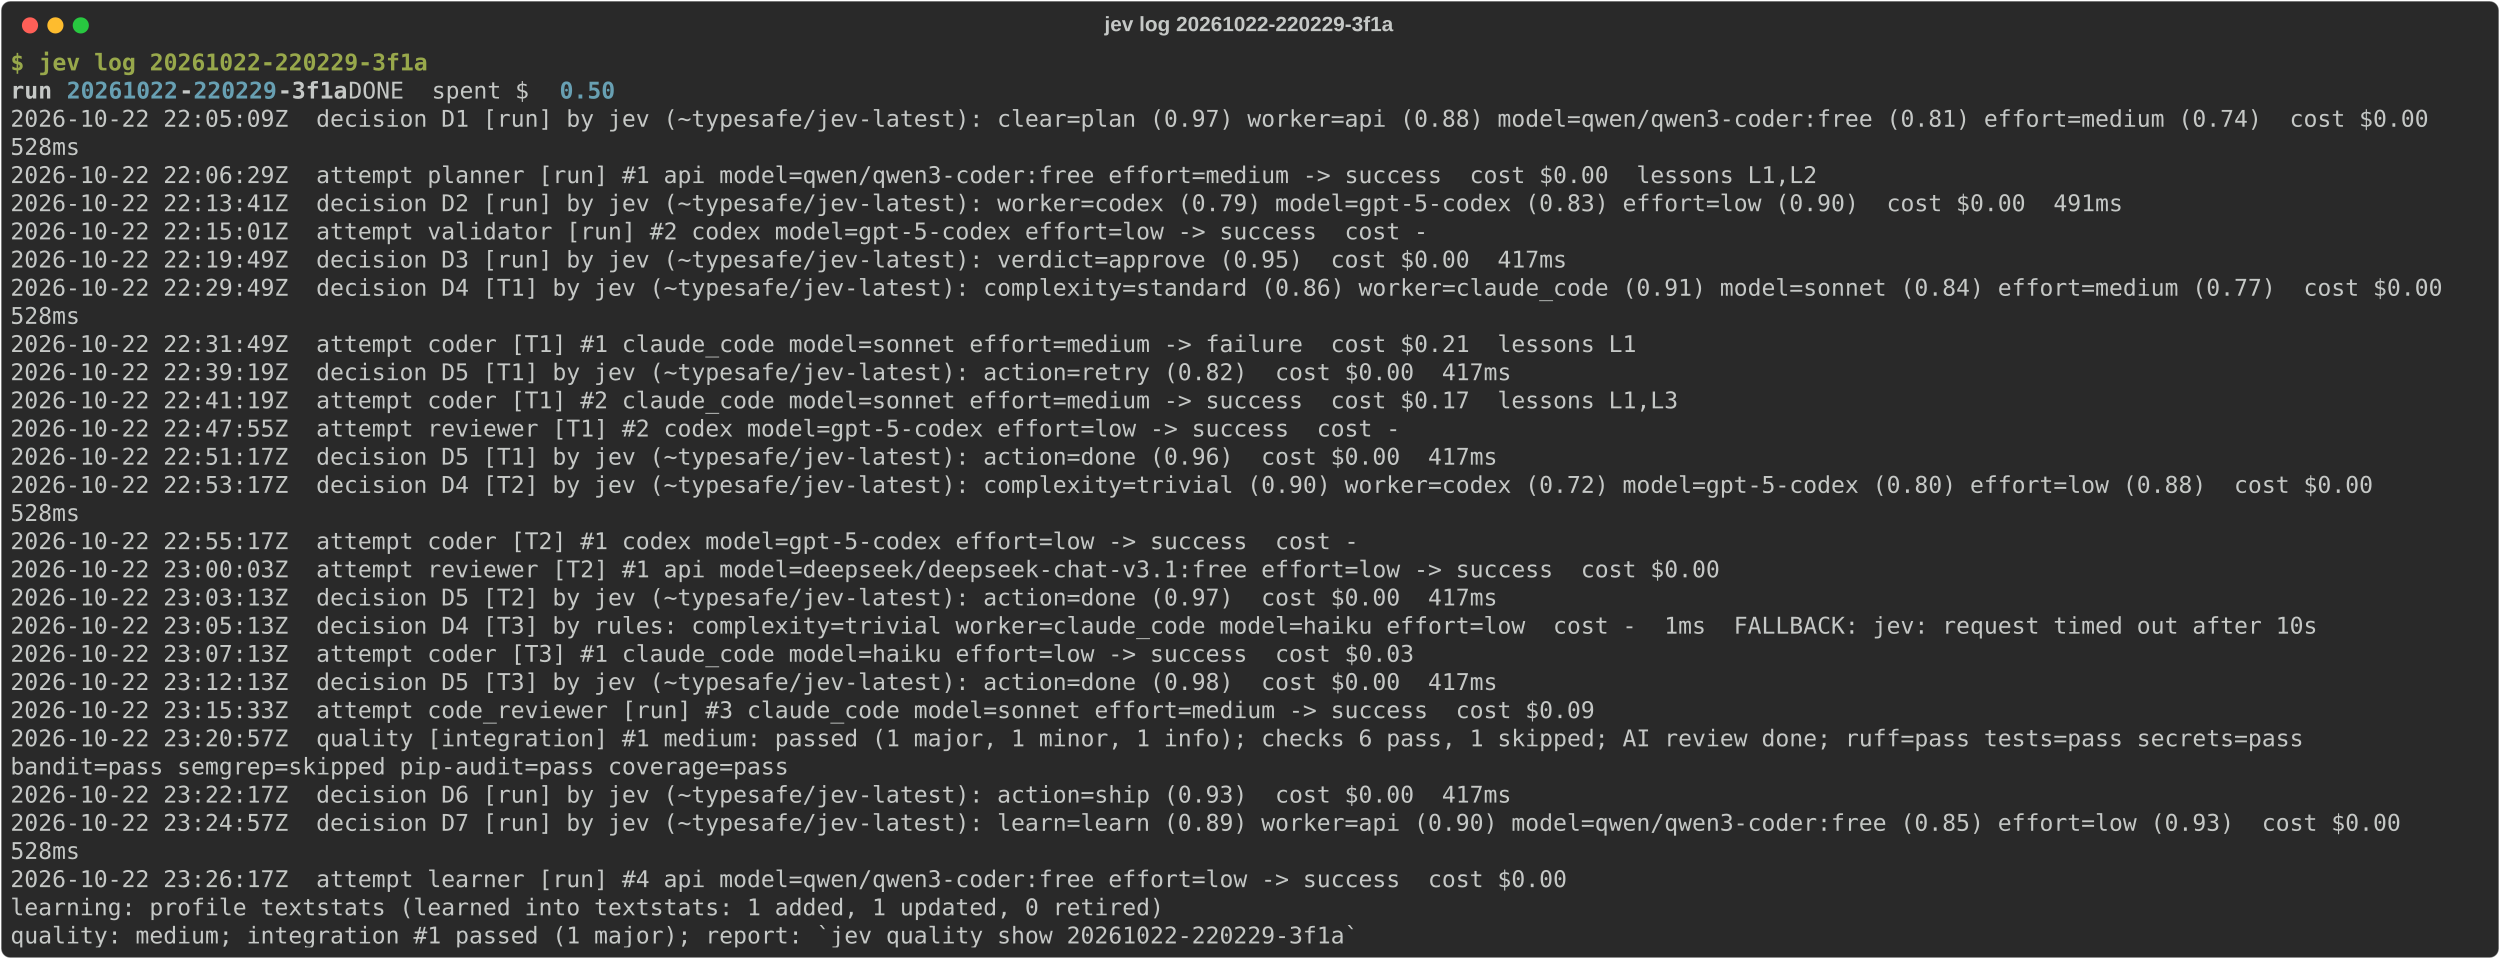
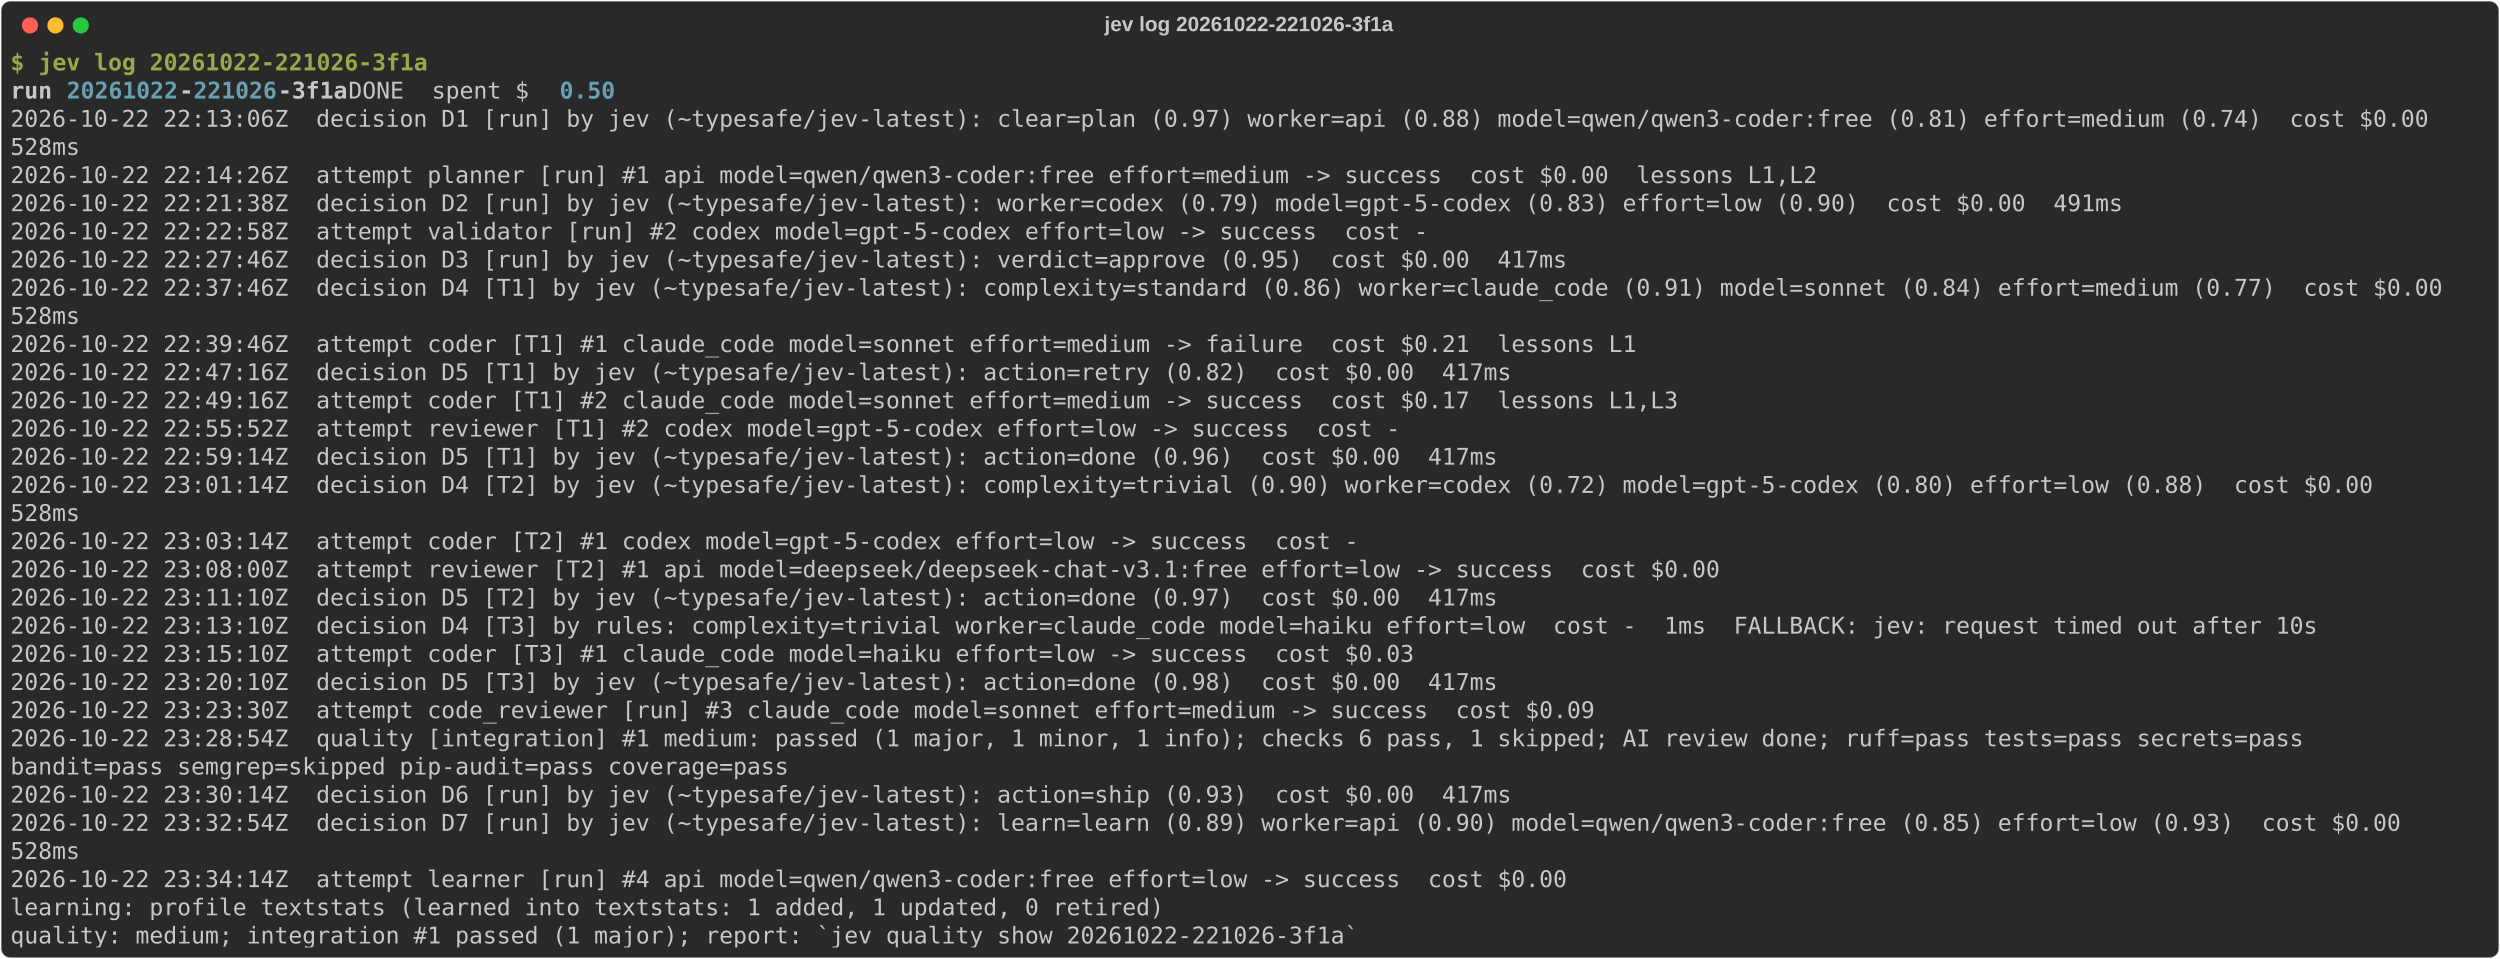
<svg xmlns="http://www.w3.org/2000/svg" class="rich-terminal" viewBox="0 0 2166 830.8">
  <style>

    @font-face {
        font-family: "Fira Code";
        src: local("FiraCode-Regular"),
                url("https://cdnjs.cloudflare.com/ajax/libs/firacode/6.2.0/woff2/FiraCode-Regular.woff2") format("woff2"),
                url("https://cdnjs.cloudflare.com/ajax/libs/firacode/6.2.0/woff/FiraCode-Regular.woff") format("woff");
        font-style: normal;
        font-weight: 400;
    }
    @font-face {
        font-family: "Fira Code";
        src: local("FiraCode-Bold"),
                url("https://cdnjs.cloudflare.com/ajax/libs/firacode/6.2.0/woff2/FiraCode-Bold.woff2") format("woff2"),
                url("https://cdnjs.cloudflare.com/ajax/libs/firacode/6.2.0/woff/FiraCode-Bold.woff") format("woff");
        font-style: bold;
        font-weight: 700;
    }

-     .terminal-259313562-matrix {
+     .terminal-116182888-matrix {
        font-family: Fira Code, monospace;
        font-size: 20px;
        line-height: 24.4px;
        font-variant-east-asian: full-width;
    }

-     .terminal-259313562-title {
+     .terminal-116182888-title {
        font-size: 18px;
        font-weight: bold;
        font-family: arial;
    }

-     .terminal-259313562-r1 { fill: #98a84b;font-weight: bold }
- .terminal-259313562-r2 { fill: #c5c8c6 }
- .terminal-259313562-r3 { fill: #c5c8c6;font-weight: bold }
- .terminal-259313562-r4 { fill: #68a0b3;font-weight: bold }
+     .terminal-116182888-r1 { fill: #98a84b;font-weight: bold }
+ .terminal-116182888-r2 { fill: #c5c8c6 }
+ .terminal-116182888-r3 { fill: #c5c8c6;font-weight: bold }
+ .terminal-116182888-r4 { fill: #68a0b3;font-weight: bold }
    </style>
  <defs>
-     <clipPath id="terminal-259313562-clip-terminal">
+     <clipPath id="terminal-116182888-clip-terminal">
      <rect x="0" y="0" width="2146.2" height="779.8" />
    </clipPath>
-     <clipPath id="terminal-259313562-line-0">
+     <clipPath id="terminal-116182888-line-0">
      <rect x="0" y="1.5" width="2147.2" height="24.65" />
    </clipPath>
-     <clipPath id="terminal-259313562-line-1">
+     <clipPath id="terminal-116182888-line-1">
      <rect x="0" y="25.9" width="2147.2" height="24.65" />
    </clipPath>
-     <clipPath id="terminal-259313562-line-2">
+     <clipPath id="terminal-116182888-line-2">
      <rect x="0" y="50.3" width="2147.2" height="24.65" />
    </clipPath>
-     <clipPath id="terminal-259313562-line-3">
+     <clipPath id="terminal-116182888-line-3">
      <rect x="0" y="74.7" width="2147.2" height="24.65" />
    </clipPath>
-     <clipPath id="terminal-259313562-line-4">
+     <clipPath id="terminal-116182888-line-4">
      <rect x="0" y="99.1" width="2147.2" height="24.65" />
    </clipPath>
-     <clipPath id="terminal-259313562-line-5">
+     <clipPath id="terminal-116182888-line-5">
      <rect x="0" y="123.5" width="2147.2" height="24.65" />
    </clipPath>
-     <clipPath id="terminal-259313562-line-6">
+     <clipPath id="terminal-116182888-line-6">
      <rect x="0" y="147.9" width="2147.2" height="24.65" />
    </clipPath>
-     <clipPath id="terminal-259313562-line-7">
+     <clipPath id="terminal-116182888-line-7">
      <rect x="0" y="172.3" width="2147.2" height="24.65" />
    </clipPath>
-     <clipPath id="terminal-259313562-line-8">
+     <clipPath id="terminal-116182888-line-8">
      <rect x="0" y="196.7" width="2147.2" height="24.65" />
    </clipPath>
-     <clipPath id="terminal-259313562-line-9">
+     <clipPath id="terminal-116182888-line-9">
      <rect x="0" y="221.1" width="2147.2" height="24.65" />
    </clipPath>
-     <clipPath id="terminal-259313562-line-10">
+     <clipPath id="terminal-116182888-line-10">
      <rect x="0" y="245.5" width="2147.2" height="24.65" />
    </clipPath>
-     <clipPath id="terminal-259313562-line-11">
+     <clipPath id="terminal-116182888-line-11">
      <rect x="0" y="269.9" width="2147.2" height="24.65" />
    </clipPath>
-     <clipPath id="terminal-259313562-line-12">
+     <clipPath id="terminal-116182888-line-12">
      <rect x="0" y="294.3" width="2147.2" height="24.65" />
    </clipPath>
-     <clipPath id="terminal-259313562-line-13">
+     <clipPath id="terminal-116182888-line-13">
      <rect x="0" y="318.7" width="2147.2" height="24.65" />
    </clipPath>
-     <clipPath id="terminal-259313562-line-14">
+     <clipPath id="terminal-116182888-line-14">
      <rect x="0" y="343.1" width="2147.2" height="24.65" />
    </clipPath>
-     <clipPath id="terminal-259313562-line-15">
+     <clipPath id="terminal-116182888-line-15">
      <rect x="0" y="367.5" width="2147.2" height="24.65" />
    </clipPath>
-     <clipPath id="terminal-259313562-line-16">
+     <clipPath id="terminal-116182888-line-16">
      <rect x="0" y="391.9" width="2147.2" height="24.65" />
    </clipPath>
-     <clipPath id="terminal-259313562-line-17">
+     <clipPath id="terminal-116182888-line-17">
      <rect x="0" y="416.3" width="2147.2" height="24.65" />
    </clipPath>
-     <clipPath id="terminal-259313562-line-18">
+     <clipPath id="terminal-116182888-line-18">
      <rect x="0" y="440.7" width="2147.2" height="24.65" />
    </clipPath>
-     <clipPath id="terminal-259313562-line-19">
+     <clipPath id="terminal-116182888-line-19">
      <rect x="0" y="465.1" width="2147.2" height="24.65" />
    </clipPath>
-     <clipPath id="terminal-259313562-line-20">
+     <clipPath id="terminal-116182888-line-20">
      <rect x="0" y="489.5" width="2147.2" height="24.65" />
    </clipPath>
-     <clipPath id="terminal-259313562-line-21">
+     <clipPath id="terminal-116182888-line-21">
      <rect x="0" y="513.9" width="2147.2" height="24.65" />
    </clipPath>
-     <clipPath id="terminal-259313562-line-22">
+     <clipPath id="terminal-116182888-line-22">
      <rect x="0" y="538.3" width="2147.2" height="24.65" />
    </clipPath>
-     <clipPath id="terminal-259313562-line-23">
+     <clipPath id="terminal-116182888-line-23">
      <rect x="0" y="562.7" width="2147.2" height="24.65" />
    </clipPath>
-     <clipPath id="terminal-259313562-line-24">
+     <clipPath id="terminal-116182888-line-24">
      <rect x="0" y="587.1" width="2147.2" height="24.65" />
    </clipPath>
-     <clipPath id="terminal-259313562-line-25">
+     <clipPath id="terminal-116182888-line-25">
      <rect x="0" y="611.5" width="2147.2" height="24.65" />
    </clipPath>
-     <clipPath id="terminal-259313562-line-26">
+     <clipPath id="terminal-116182888-line-26">
      <rect x="0" y="635.9" width="2147.2" height="24.65" />
    </clipPath>
-     <clipPath id="terminal-259313562-line-27">
+     <clipPath id="terminal-116182888-line-27">
      <rect x="0" y="660.3" width="2147.2" height="24.65" />
    </clipPath>
-     <clipPath id="terminal-259313562-line-28">
+     <clipPath id="terminal-116182888-line-28">
      <rect x="0" y="684.7" width="2147.2" height="24.65" />
    </clipPath>
-     <clipPath id="terminal-259313562-line-29">
+     <clipPath id="terminal-116182888-line-29">
      <rect x="0" y="709.1" width="2147.2" height="24.65" />
    </clipPath>
-     <clipPath id="terminal-259313562-line-30">
+     <clipPath id="terminal-116182888-line-30">
      <rect x="0" y="733.5" width="2147.2" height="24.65" />
    </clipPath>
  </defs>
  <rect fill="#292929" stroke="rgba(255,255,255,0.35)" stroke-width="1" x="1" y="1" width="2164" height="828.8" rx="8" />
-   <text class="terminal-259313562-title" fill="#c5c8c6" text-anchor="middle" x="1082" y="27">jev log 20261022-220229-3f1a</text>
+   <text class="terminal-116182888-title" fill="#c5c8c6" text-anchor="middle" x="1082" y="27">jev log 20261022-221026-3f1a</text>
  <g transform="translate(26,22)">
    <circle cx="0" cy="0" r="7" fill="#ff5f57" />
    <circle cx="22" cy="0" r="7" fill="#febc2e" />
    <circle cx="44" cy="0" r="7" fill="#28c840" />
  </g>
-   <g transform="translate(9, 41)" clip-path="url(#terminal-259313562-clip-terminal)">
-     <g class="terminal-259313562-matrix">
-       <text class="terminal-259313562-r1" x="0" y="20" textLength="24.4" clip-path="url(#terminal-259313562-line-0)">$ </text>
-       <text class="terminal-259313562-r1" x="24.4" y="20" textLength="341.6" clip-path="url(#terminal-259313562-line-0)">jev log 20261022-220229-3f1a</text>
-       <text class="terminal-259313562-r2" x="2147.2" y="20" textLength="12.2" clip-path="url(#terminal-259313562-line-0)">
- </text>
-       <text class="terminal-259313562-r3" x="0" y="44.4" textLength="48.8" clip-path="url(#terminal-259313562-line-1)">run </text>
-       <text class="terminal-259313562-r4" x="48.8" y="44.4" textLength="97.6" clip-path="url(#terminal-259313562-line-1)">20261022</text>
-       <text class="terminal-259313562-r3" x="146.4" y="44.4" textLength="12.2" clip-path="url(#terminal-259313562-line-1)">-</text>
-       <text class="terminal-259313562-r4" x="158.6" y="44.4" textLength="73.2" clip-path="url(#terminal-259313562-line-1)">220229</text>
-       <text class="terminal-259313562-r3" x="231.8" y="44.4" textLength="61" clip-path="url(#terminal-259313562-line-1)">-3f1a</text>
-       <text class="terminal-259313562-r2" x="292.8" y="44.4" textLength="183" clip-path="url(#terminal-259313562-line-1)">  DONE  spent $</text>
-       <text class="terminal-259313562-r4" x="475.8" y="44.4" textLength="48.8" clip-path="url(#terminal-259313562-line-1)">0.50</text>
-       <text class="terminal-259313562-r2" x="2147.2" y="44.4" textLength="12.2" clip-path="url(#terminal-259313562-line-1)">
- </text>
-       <text class="terminal-259313562-r2" x="0" y="68.8" textLength="2147.2" clip-path="url(#terminal-259313562-line-2)">2026-10-22 22:05:09Z  decision D1 [run] by jev (~typesafe/jev-latest): clear=plan (0.97) worker=api (0.88) model=qwen/qwen3-coder:free (0.81) effort=medium (0.74)  cost $0.00  </text>
-       <text class="terminal-259313562-r2" x="2147.2" y="68.8" textLength="12.2" clip-path="url(#terminal-259313562-line-2)">
- </text>
-       <text class="terminal-259313562-r2" x="0" y="93.2" textLength="61" clip-path="url(#terminal-259313562-line-3)">528ms</text>
-       <text class="terminal-259313562-r2" x="2147.2" y="93.2" textLength="12.2" clip-path="url(#terminal-259313562-line-3)">
- </text>
-       <text class="terminal-259313562-r2" x="0" y="117.6" textLength="1586" clip-path="url(#terminal-259313562-line-4)">2026-10-22 22:06:29Z  attempt planner [run] #1 api model=qwen/qwen3-coder:free effort=medium -&gt; success  cost $0.00  lessons L1,L2</text>
-       <text class="terminal-259313562-r2" x="2147.2" y="117.6" textLength="12.2" clip-path="url(#terminal-259313562-line-4)">
- </text>
-       <text class="terminal-259313562-r2" x="0" y="142" textLength="1854.4" clip-path="url(#terminal-259313562-line-5)">2026-10-22 22:13:41Z  decision D2 [run] by jev (~typesafe/jev-latest): worker=codex (0.79) model=gpt-5-codex (0.83) effort=low (0.90)  cost $0.00  491ms</text>
-       <text class="terminal-259313562-r2" x="2147.2" y="142" textLength="12.2" clip-path="url(#terminal-259313562-line-5)">
- </text>
-       <text class="terminal-259313562-r2" x="0" y="166.4" textLength="1244.4" clip-path="url(#terminal-259313562-line-6)">2026-10-22 22:15:01Z  attempt validator [run] #2 codex model=gpt-5-codex effort=low -&gt; success  cost -</text>
-       <text class="terminal-259313562-r2" x="2147.2" y="166.4" textLength="12.2" clip-path="url(#terminal-259313562-line-6)">
- </text>
-       <text class="terminal-259313562-r2" x="0" y="190.8" textLength="1366.4" clip-path="url(#terminal-259313562-line-7)">2026-10-22 22:19:49Z  decision D3 [run] by jev (~typesafe/jev-latest): verdict=approve (0.95)  cost $0.00  417ms</text>
-       <text class="terminal-259313562-r2" x="2147.2" y="190.8" textLength="12.2" clip-path="url(#terminal-259313562-line-7)">
- </text>
-       <text class="terminal-259313562-r2" x="0" y="215.2" textLength="2147.2" clip-path="url(#terminal-259313562-line-8)">2026-10-22 22:29:49Z  decision D4 [T1] by jev (~typesafe/jev-latest): complexity=standard (0.86) worker=claude_code (0.91) model=sonnet (0.84) effort=medium (0.77)  cost $0.00 </text>
-       <text class="terminal-259313562-r2" x="2147.2" y="215.2" textLength="12.2" clip-path="url(#terminal-259313562-line-8)">
- </text>
-       <text class="terminal-259313562-r2" x="0" y="239.6" textLength="61" clip-path="url(#terminal-259313562-line-9)">528ms</text>
-       <text class="terminal-259313562-r2" x="2147.2" y="239.6" textLength="12.2" clip-path="url(#terminal-259313562-line-9)">
- </text>
-       <text class="terminal-259313562-r2" x="0" y="264" textLength="1427.4" clip-path="url(#terminal-259313562-line-10)">2026-10-22 22:31:49Z  attempt coder [T1] #1 claude_code model=sonnet effort=medium -&gt; failure  cost $0.21  lessons L1</text>
-       <text class="terminal-259313562-r2" x="2147.2" y="264" textLength="12.2" clip-path="url(#terminal-259313562-line-10)">
- </text>
-       <text class="terminal-259313562-r2" x="0" y="288.4" textLength="1317.6" clip-path="url(#terminal-259313562-line-11)">2026-10-22 22:39:19Z  decision D5 [T1] by jev (~typesafe/jev-latest): action=retry (0.82)  cost $0.00  417ms</text>
-       <text class="terminal-259313562-r2" x="2147.2" y="288.4" textLength="12.2" clip-path="url(#terminal-259313562-line-11)">
- </text>
-       <text class="terminal-259313562-r2" x="0" y="312.8" textLength="1464" clip-path="url(#terminal-259313562-line-12)">2026-10-22 22:41:19Z  attempt coder [T1] #2 claude_code model=sonnet effort=medium -&gt; success  cost $0.17  lessons L1,L3</text>
-       <text class="terminal-259313562-r2" x="2147.2" y="312.8" textLength="12.2" clip-path="url(#terminal-259313562-line-12)">
- </text>
-       <text class="terminal-259313562-r2" x="0" y="337.2" textLength="1220" clip-path="url(#terminal-259313562-line-13)">2026-10-22 22:47:55Z  attempt reviewer [T1] #2 codex model=gpt-5-codex effort=low -&gt; success  cost -</text>
-       <text class="terminal-259313562-r2" x="2147.2" y="337.2" textLength="12.2" clip-path="url(#terminal-259313562-line-13)">
- </text>
-       <text class="terminal-259313562-r2" x="0" y="361.6" textLength="1305.4" clip-path="url(#terminal-259313562-line-14)">2026-10-22 22:51:17Z  decision D5 [T1] by jev (~typesafe/jev-latest): action=done (0.96)  cost $0.00  417ms</text>
-       <text class="terminal-259313562-r2" x="2147.2" y="361.6" textLength="12.2" clip-path="url(#terminal-259313562-line-14)">
- </text>
-       <text class="terminal-259313562-r2" x="0" y="386" textLength="2098.4" clip-path="url(#terminal-259313562-line-15)">2026-10-22 22:53:17Z  decision D4 [T2] by jev (~typesafe/jev-latest): complexity=trivial (0.90) worker=codex (0.72) model=gpt-5-codex (0.80) effort=low (0.88)  cost $0.00  </text>
-       <text class="terminal-259313562-r2" x="2147.2" y="386" textLength="12.2" clip-path="url(#terminal-259313562-line-15)">
- </text>
-       <text class="terminal-259313562-r2" x="0" y="410.4" textLength="61" clip-path="url(#terminal-259313562-line-16)">528ms</text>
-       <text class="terminal-259313562-r2" x="2147.2" y="410.4" textLength="12.2" clip-path="url(#terminal-259313562-line-16)">
- </text>
-       <text class="terminal-259313562-r2" x="0" y="434.8" textLength="1183.4" clip-path="url(#terminal-259313562-line-17)">2026-10-22 22:55:17Z  attempt coder [T2] #1 codex model=gpt-5-codex effort=low -&gt; success  cost -</text>
-       <text class="terminal-259313562-r2" x="2147.2" y="434.8" textLength="12.2" clip-path="url(#terminal-259313562-line-17)">
- </text>
-       <text class="terminal-259313562-r2" x="0" y="459.2" textLength="1500.6" clip-path="url(#terminal-259313562-line-18)">2026-10-22 23:00:03Z  attempt reviewer [T2] #1 api model=deepseek/deepseek-chat-v3.1:free effort=low -&gt; success  cost $0.00</text>
-       <text class="terminal-259313562-r2" x="2147.2" y="459.2" textLength="12.2" clip-path="url(#terminal-259313562-line-18)">
- </text>
-       <text class="terminal-259313562-r2" x="0" y="483.6" textLength="1305.4" clip-path="url(#terminal-259313562-line-19)">2026-10-22 23:03:13Z  decision D5 [T2] by jev (~typesafe/jev-latest): action=done (0.97)  cost $0.00  417ms</text>
-       <text class="terminal-259313562-r2" x="2147.2" y="483.6" textLength="12.2" clip-path="url(#terminal-259313562-line-19)">
- </text>
-       <text class="terminal-259313562-r2" x="0" y="508" textLength="2025.2" clip-path="url(#terminal-259313562-line-20)">2026-10-22 23:05:13Z  decision D4 [T3] by rules: complexity=trivial worker=claude_code model=haiku effort=low  cost -  1ms  FALLBACK: jev: request timed out after 10s</text>
-       <text class="terminal-259313562-r2" x="2147.2" y="508" textLength="12.2" clip-path="url(#terminal-259313562-line-20)">
- </text>
-       <text class="terminal-259313562-r2" x="0" y="532.4" textLength="1232.2" clip-path="url(#terminal-259313562-line-21)">2026-10-22 23:07:13Z  attempt coder [T3] #1 claude_code model=haiku effort=low -&gt; success  cost $0.03</text>
-       <text class="terminal-259313562-r2" x="2147.2" y="532.4" textLength="12.2" clip-path="url(#terminal-259313562-line-21)">
- </text>
-       <text class="terminal-259313562-r2" x="0" y="556.8" textLength="1305.4" clip-path="url(#terminal-259313562-line-22)">2026-10-22 23:12:13Z  decision D5 [T3] by jev (~typesafe/jev-latest): action=done (0.98)  cost $0.00  417ms</text>
-       <text class="terminal-259313562-r2" x="2147.2" y="556.8" textLength="12.2" clip-path="url(#terminal-259313562-line-22)">
- </text>
-       <text class="terminal-259313562-r2" x="0" y="581.2" textLength="1390.8" clip-path="url(#terminal-259313562-line-23)">2026-10-22 23:15:33Z  attempt code_reviewer [run] #3 claude_code model=sonnet effort=medium -&gt; success  cost $0.09</text>
-       <text class="terminal-259313562-r2" x="2147.2" y="581.2" textLength="12.2" clip-path="url(#terminal-259313562-line-23)">
- </text>
-       <text class="terminal-259313562-r2" x="0" y="605.6" textLength="2025.2" clip-path="url(#terminal-259313562-line-24)">2026-10-22 23:20:57Z  quality [integration] #1 medium: passed (1 major, 1 minor, 1 info); checks 6 pass, 1 skipped; AI review done; ruff=pass tests=pass secrets=pass </text>
-       <text class="terminal-259313562-r2" x="2147.2" y="605.6" textLength="12.2" clip-path="url(#terminal-259313562-line-24)">
- </text>
-       <text class="terminal-259313562-r2" x="0" y="630" textLength="683.2" clip-path="url(#terminal-259313562-line-25)">bandit=pass semgrep=skipped pip-audit=pass coverage=pass</text>
-       <text class="terminal-259313562-r2" x="2147.2" y="630" textLength="12.2" clip-path="url(#terminal-259313562-line-25)">
- </text>
-       <text class="terminal-259313562-r2" x="0" y="654.4" textLength="1317.6" clip-path="url(#terminal-259313562-line-26)">2026-10-22 23:22:17Z  decision D6 [run] by jev (~typesafe/jev-latest): action=ship (0.93)  cost $0.00  417ms</text>
-       <text class="terminal-259313562-r2" x="2147.2" y="654.4" textLength="12.2" clip-path="url(#terminal-259313562-line-26)">
- </text>
-       <text class="terminal-259313562-r2" x="0" y="678.8" textLength="2122.8" clip-path="url(#terminal-259313562-line-27)">2026-10-22 23:24:57Z  decision D7 [run] by jev (~typesafe/jev-latest): learn=learn (0.89) worker=api (0.90) model=qwen/qwen3-coder:free (0.85) effort=low (0.93)  cost $0.00  </text>
-       <text class="terminal-259313562-r2" x="2147.2" y="678.8" textLength="12.2" clip-path="url(#terminal-259313562-line-27)">
- </text>
-       <text class="terminal-259313562-r2" x="0" y="703.2" textLength="61" clip-path="url(#terminal-259313562-line-28)">528ms</text>
-       <text class="terminal-259313562-r2" x="2147.2" y="703.2" textLength="12.2" clip-path="url(#terminal-259313562-line-28)">
- </text>
-       <text class="terminal-259313562-r2" x="0" y="727.6" textLength="1366.4" clip-path="url(#terminal-259313562-line-29)">2026-10-22 23:26:17Z  attempt learner [run] #4 api model=qwen/qwen3-coder:free effort=low -&gt; success  cost $0.00</text>
-       <text class="terminal-259313562-r2" x="2147.2" y="727.6" textLength="12.2" clip-path="url(#terminal-259313562-line-29)">
- </text>
-       <text class="terminal-259313562-r2" x="0" y="752" textLength="1012.6" clip-path="url(#terminal-259313562-line-30)">learning: profile textstats (learned into textstats: 1 added, 1 updated, 0 retired)</text>
-       <text class="terminal-259313562-r2" x="2147.2" y="752" textLength="12.2" clip-path="url(#terminal-259313562-line-30)">
- </text>
-       <text class="terminal-259313562-r2" x="0" y="776.4" textLength="1183.4" clip-path="url(#terminal-259313562-line-31)">quality: medium; integration #1 passed (1 major); report: `jev quality show 20261022-220229-3f1a`</text>
-       <text class="terminal-259313562-r2" x="2147.2" y="776.4" textLength="12.2" clip-path="url(#terminal-259313562-line-31)">
+   <g transform="translate(9, 41)" clip-path="url(#terminal-116182888-clip-terminal)">
+     <g class="terminal-116182888-matrix">
+       <text class="terminal-116182888-r1" x="0" y="20" textLength="24.4" clip-path="url(#terminal-116182888-line-0)">$ </text>
+       <text class="terminal-116182888-r1" x="24.4" y="20" textLength="341.6" clip-path="url(#terminal-116182888-line-0)">jev log 20261022-221026-3f1a</text>
+       <text class="terminal-116182888-r2" x="2147.2" y="20" textLength="12.2" clip-path="url(#terminal-116182888-line-0)">
+ </text>
+       <text class="terminal-116182888-r3" x="0" y="44.4" textLength="48.8" clip-path="url(#terminal-116182888-line-1)">run </text>
+       <text class="terminal-116182888-r4" x="48.8" y="44.4" textLength="97.6" clip-path="url(#terminal-116182888-line-1)">20261022</text>
+       <text class="terminal-116182888-r3" x="146.4" y="44.4" textLength="12.2" clip-path="url(#terminal-116182888-line-1)">-</text>
+       <text class="terminal-116182888-r4" x="158.6" y="44.4" textLength="73.2" clip-path="url(#terminal-116182888-line-1)">221026</text>
+       <text class="terminal-116182888-r3" x="231.8" y="44.4" textLength="61" clip-path="url(#terminal-116182888-line-1)">-3f1a</text>
+       <text class="terminal-116182888-r2" x="292.8" y="44.4" textLength="183" clip-path="url(#terminal-116182888-line-1)">  DONE  spent $</text>
+       <text class="terminal-116182888-r4" x="475.8" y="44.4" textLength="48.8" clip-path="url(#terminal-116182888-line-1)">0.50</text>
+       <text class="terminal-116182888-r2" x="2147.2" y="44.4" textLength="12.2" clip-path="url(#terminal-116182888-line-1)">
+ </text>
+       <text class="terminal-116182888-r2" x="0" y="68.8" textLength="2147.2" clip-path="url(#terminal-116182888-line-2)">2026-10-22 22:13:06Z  decision D1 [run] by jev (~typesafe/jev-latest): clear=plan (0.97) worker=api (0.88) model=qwen/qwen3-coder:free (0.81) effort=medium (0.74)  cost $0.00  </text>
+       <text class="terminal-116182888-r2" x="2147.2" y="68.8" textLength="12.2" clip-path="url(#terminal-116182888-line-2)">
+ </text>
+       <text class="terminal-116182888-r2" x="0" y="93.2" textLength="61" clip-path="url(#terminal-116182888-line-3)">528ms</text>
+       <text class="terminal-116182888-r2" x="2147.2" y="93.2" textLength="12.2" clip-path="url(#terminal-116182888-line-3)">
+ </text>
+       <text class="terminal-116182888-r2" x="0" y="117.6" textLength="1586" clip-path="url(#terminal-116182888-line-4)">2026-10-22 22:14:26Z  attempt planner [run] #1 api model=qwen/qwen3-coder:free effort=medium -&gt; success  cost $0.00  lessons L1,L2</text>
+       <text class="terminal-116182888-r2" x="2147.2" y="117.6" textLength="12.2" clip-path="url(#terminal-116182888-line-4)">
+ </text>
+       <text class="terminal-116182888-r2" x="0" y="142" textLength="1854.4" clip-path="url(#terminal-116182888-line-5)">2026-10-22 22:21:38Z  decision D2 [run] by jev (~typesafe/jev-latest): worker=codex (0.79) model=gpt-5-codex (0.83) effort=low (0.90)  cost $0.00  491ms</text>
+       <text class="terminal-116182888-r2" x="2147.2" y="142" textLength="12.2" clip-path="url(#terminal-116182888-line-5)">
+ </text>
+       <text class="terminal-116182888-r2" x="0" y="166.4" textLength="1244.4" clip-path="url(#terminal-116182888-line-6)">2026-10-22 22:22:58Z  attempt validator [run] #2 codex model=gpt-5-codex effort=low -&gt; success  cost -</text>
+       <text class="terminal-116182888-r2" x="2147.2" y="166.4" textLength="12.2" clip-path="url(#terminal-116182888-line-6)">
+ </text>
+       <text class="terminal-116182888-r2" x="0" y="190.8" textLength="1366.4" clip-path="url(#terminal-116182888-line-7)">2026-10-22 22:27:46Z  decision D3 [run] by jev (~typesafe/jev-latest): verdict=approve (0.95)  cost $0.00  417ms</text>
+       <text class="terminal-116182888-r2" x="2147.2" y="190.8" textLength="12.2" clip-path="url(#terminal-116182888-line-7)">
+ </text>
+       <text class="terminal-116182888-r2" x="0" y="215.2" textLength="2147.2" clip-path="url(#terminal-116182888-line-8)">2026-10-22 22:37:46Z  decision D4 [T1] by jev (~typesafe/jev-latest): complexity=standard (0.86) worker=claude_code (0.91) model=sonnet (0.84) effort=medium (0.77)  cost $0.00 </text>
+       <text class="terminal-116182888-r2" x="2147.2" y="215.2" textLength="12.2" clip-path="url(#terminal-116182888-line-8)">
+ </text>
+       <text class="terminal-116182888-r2" x="0" y="239.6" textLength="61" clip-path="url(#terminal-116182888-line-9)">528ms</text>
+       <text class="terminal-116182888-r2" x="2147.2" y="239.6" textLength="12.2" clip-path="url(#terminal-116182888-line-9)">
+ </text>
+       <text class="terminal-116182888-r2" x="0" y="264" textLength="1427.4" clip-path="url(#terminal-116182888-line-10)">2026-10-22 22:39:46Z  attempt coder [T1] #1 claude_code model=sonnet effort=medium -&gt; failure  cost $0.21  lessons L1</text>
+       <text class="terminal-116182888-r2" x="2147.2" y="264" textLength="12.2" clip-path="url(#terminal-116182888-line-10)">
+ </text>
+       <text class="terminal-116182888-r2" x="0" y="288.4" textLength="1317.6" clip-path="url(#terminal-116182888-line-11)">2026-10-22 22:47:16Z  decision D5 [T1] by jev (~typesafe/jev-latest): action=retry (0.82)  cost $0.00  417ms</text>
+       <text class="terminal-116182888-r2" x="2147.2" y="288.4" textLength="12.2" clip-path="url(#terminal-116182888-line-11)">
+ </text>
+       <text class="terminal-116182888-r2" x="0" y="312.8" textLength="1464" clip-path="url(#terminal-116182888-line-12)">2026-10-22 22:49:16Z  attempt coder [T1] #2 claude_code model=sonnet effort=medium -&gt; success  cost $0.17  lessons L1,L3</text>
+       <text class="terminal-116182888-r2" x="2147.2" y="312.8" textLength="12.2" clip-path="url(#terminal-116182888-line-12)">
+ </text>
+       <text class="terminal-116182888-r2" x="0" y="337.2" textLength="1220" clip-path="url(#terminal-116182888-line-13)">2026-10-22 22:55:52Z  attempt reviewer [T1] #2 codex model=gpt-5-codex effort=low -&gt; success  cost -</text>
+       <text class="terminal-116182888-r2" x="2147.2" y="337.2" textLength="12.2" clip-path="url(#terminal-116182888-line-13)">
+ </text>
+       <text class="terminal-116182888-r2" x="0" y="361.6" textLength="1305.4" clip-path="url(#terminal-116182888-line-14)">2026-10-22 22:59:14Z  decision D5 [T1] by jev (~typesafe/jev-latest): action=done (0.96)  cost $0.00  417ms</text>
+       <text class="terminal-116182888-r2" x="2147.2" y="361.6" textLength="12.2" clip-path="url(#terminal-116182888-line-14)">
+ </text>
+       <text class="terminal-116182888-r2" x="0" y="386" textLength="2098.4" clip-path="url(#terminal-116182888-line-15)">2026-10-22 23:01:14Z  decision D4 [T2] by jev (~typesafe/jev-latest): complexity=trivial (0.90) worker=codex (0.72) model=gpt-5-codex (0.80) effort=low (0.88)  cost $0.00  </text>
+       <text class="terminal-116182888-r2" x="2147.2" y="386" textLength="12.2" clip-path="url(#terminal-116182888-line-15)">
+ </text>
+       <text class="terminal-116182888-r2" x="0" y="410.4" textLength="61" clip-path="url(#terminal-116182888-line-16)">528ms</text>
+       <text class="terminal-116182888-r2" x="2147.2" y="410.4" textLength="12.2" clip-path="url(#terminal-116182888-line-16)">
+ </text>
+       <text class="terminal-116182888-r2" x="0" y="434.8" textLength="1183.4" clip-path="url(#terminal-116182888-line-17)">2026-10-22 23:03:14Z  attempt coder [T2] #1 codex model=gpt-5-codex effort=low -&gt; success  cost -</text>
+       <text class="terminal-116182888-r2" x="2147.2" y="434.8" textLength="12.2" clip-path="url(#terminal-116182888-line-17)">
+ </text>
+       <text class="terminal-116182888-r2" x="0" y="459.2" textLength="1500.6" clip-path="url(#terminal-116182888-line-18)">2026-10-22 23:08:00Z  attempt reviewer [T2] #1 api model=deepseek/deepseek-chat-v3.1:free effort=low -&gt; success  cost $0.00</text>
+       <text class="terminal-116182888-r2" x="2147.2" y="459.2" textLength="12.2" clip-path="url(#terminal-116182888-line-18)">
+ </text>
+       <text class="terminal-116182888-r2" x="0" y="483.6" textLength="1305.4" clip-path="url(#terminal-116182888-line-19)">2026-10-22 23:11:10Z  decision D5 [T2] by jev (~typesafe/jev-latest): action=done (0.97)  cost $0.00  417ms</text>
+       <text class="terminal-116182888-r2" x="2147.2" y="483.6" textLength="12.2" clip-path="url(#terminal-116182888-line-19)">
+ </text>
+       <text class="terminal-116182888-r2" x="0" y="508" textLength="2025.2" clip-path="url(#terminal-116182888-line-20)">2026-10-22 23:13:10Z  decision D4 [T3] by rules: complexity=trivial worker=claude_code model=haiku effort=low  cost -  1ms  FALLBACK: jev: request timed out after 10s</text>
+       <text class="terminal-116182888-r2" x="2147.2" y="508" textLength="12.2" clip-path="url(#terminal-116182888-line-20)">
+ </text>
+       <text class="terminal-116182888-r2" x="0" y="532.4" textLength="1232.2" clip-path="url(#terminal-116182888-line-21)">2026-10-22 23:15:10Z  attempt coder [T3] #1 claude_code model=haiku effort=low -&gt; success  cost $0.03</text>
+       <text class="terminal-116182888-r2" x="2147.2" y="532.4" textLength="12.2" clip-path="url(#terminal-116182888-line-21)">
+ </text>
+       <text class="terminal-116182888-r2" x="0" y="556.8" textLength="1305.4" clip-path="url(#terminal-116182888-line-22)">2026-10-22 23:20:10Z  decision D5 [T3] by jev (~typesafe/jev-latest): action=done (0.98)  cost $0.00  417ms</text>
+       <text class="terminal-116182888-r2" x="2147.2" y="556.8" textLength="12.2" clip-path="url(#terminal-116182888-line-22)">
+ </text>
+       <text class="terminal-116182888-r2" x="0" y="581.2" textLength="1390.8" clip-path="url(#terminal-116182888-line-23)">2026-10-22 23:23:30Z  attempt code_reviewer [run] #3 claude_code model=sonnet effort=medium -&gt; success  cost $0.09</text>
+       <text class="terminal-116182888-r2" x="2147.2" y="581.2" textLength="12.2" clip-path="url(#terminal-116182888-line-23)">
+ </text>
+       <text class="terminal-116182888-r2" x="0" y="605.6" textLength="2025.2" clip-path="url(#terminal-116182888-line-24)">2026-10-22 23:28:54Z  quality [integration] #1 medium: passed (1 major, 1 minor, 1 info); checks 6 pass, 1 skipped; AI review done; ruff=pass tests=pass secrets=pass </text>
+       <text class="terminal-116182888-r2" x="2147.2" y="605.6" textLength="12.2" clip-path="url(#terminal-116182888-line-24)">
+ </text>
+       <text class="terminal-116182888-r2" x="0" y="630" textLength="683.2" clip-path="url(#terminal-116182888-line-25)">bandit=pass semgrep=skipped pip-audit=pass coverage=pass</text>
+       <text class="terminal-116182888-r2" x="2147.2" y="630" textLength="12.2" clip-path="url(#terminal-116182888-line-25)">
+ </text>
+       <text class="terminal-116182888-r2" x="0" y="654.4" textLength="1317.6" clip-path="url(#terminal-116182888-line-26)">2026-10-22 23:30:14Z  decision D6 [run] by jev (~typesafe/jev-latest): action=ship (0.93)  cost $0.00  417ms</text>
+       <text class="terminal-116182888-r2" x="2147.2" y="654.4" textLength="12.2" clip-path="url(#terminal-116182888-line-26)">
+ </text>
+       <text class="terminal-116182888-r2" x="0" y="678.8" textLength="2122.8" clip-path="url(#terminal-116182888-line-27)">2026-10-22 23:32:54Z  decision D7 [run] by jev (~typesafe/jev-latest): learn=learn (0.89) worker=api (0.90) model=qwen/qwen3-coder:free (0.85) effort=low (0.93)  cost $0.00  </text>
+       <text class="terminal-116182888-r2" x="2147.2" y="678.8" textLength="12.2" clip-path="url(#terminal-116182888-line-27)">
+ </text>
+       <text class="terminal-116182888-r2" x="0" y="703.2" textLength="61" clip-path="url(#terminal-116182888-line-28)">528ms</text>
+       <text class="terminal-116182888-r2" x="2147.2" y="703.2" textLength="12.2" clip-path="url(#terminal-116182888-line-28)">
+ </text>
+       <text class="terminal-116182888-r2" x="0" y="727.6" textLength="1366.4" clip-path="url(#terminal-116182888-line-29)">2026-10-22 23:34:14Z  attempt learner [run] #4 api model=qwen/qwen3-coder:free effort=low -&gt; success  cost $0.00</text>
+       <text class="terminal-116182888-r2" x="2147.2" y="727.6" textLength="12.2" clip-path="url(#terminal-116182888-line-29)">
+ </text>
+       <text class="terminal-116182888-r2" x="0" y="752" textLength="1012.6" clip-path="url(#terminal-116182888-line-30)">learning: profile textstats (learned into textstats: 1 added, 1 updated, 0 retired)</text>
+       <text class="terminal-116182888-r2" x="2147.2" y="752" textLength="12.2" clip-path="url(#terminal-116182888-line-30)">
+ </text>
+       <text class="terminal-116182888-r2" x="0" y="776.4" textLength="1183.4" clip-path="url(#terminal-116182888-line-31)">quality: medium; integration #1 passed (1 major); report: `jev quality show 20261022-221026-3f1a`</text>
+       <text class="terminal-116182888-r2" x="2147.2" y="776.4" textLength="12.2" clip-path="url(#terminal-116182888-line-31)">
</text>
    </g>
  </g>
</svg>
